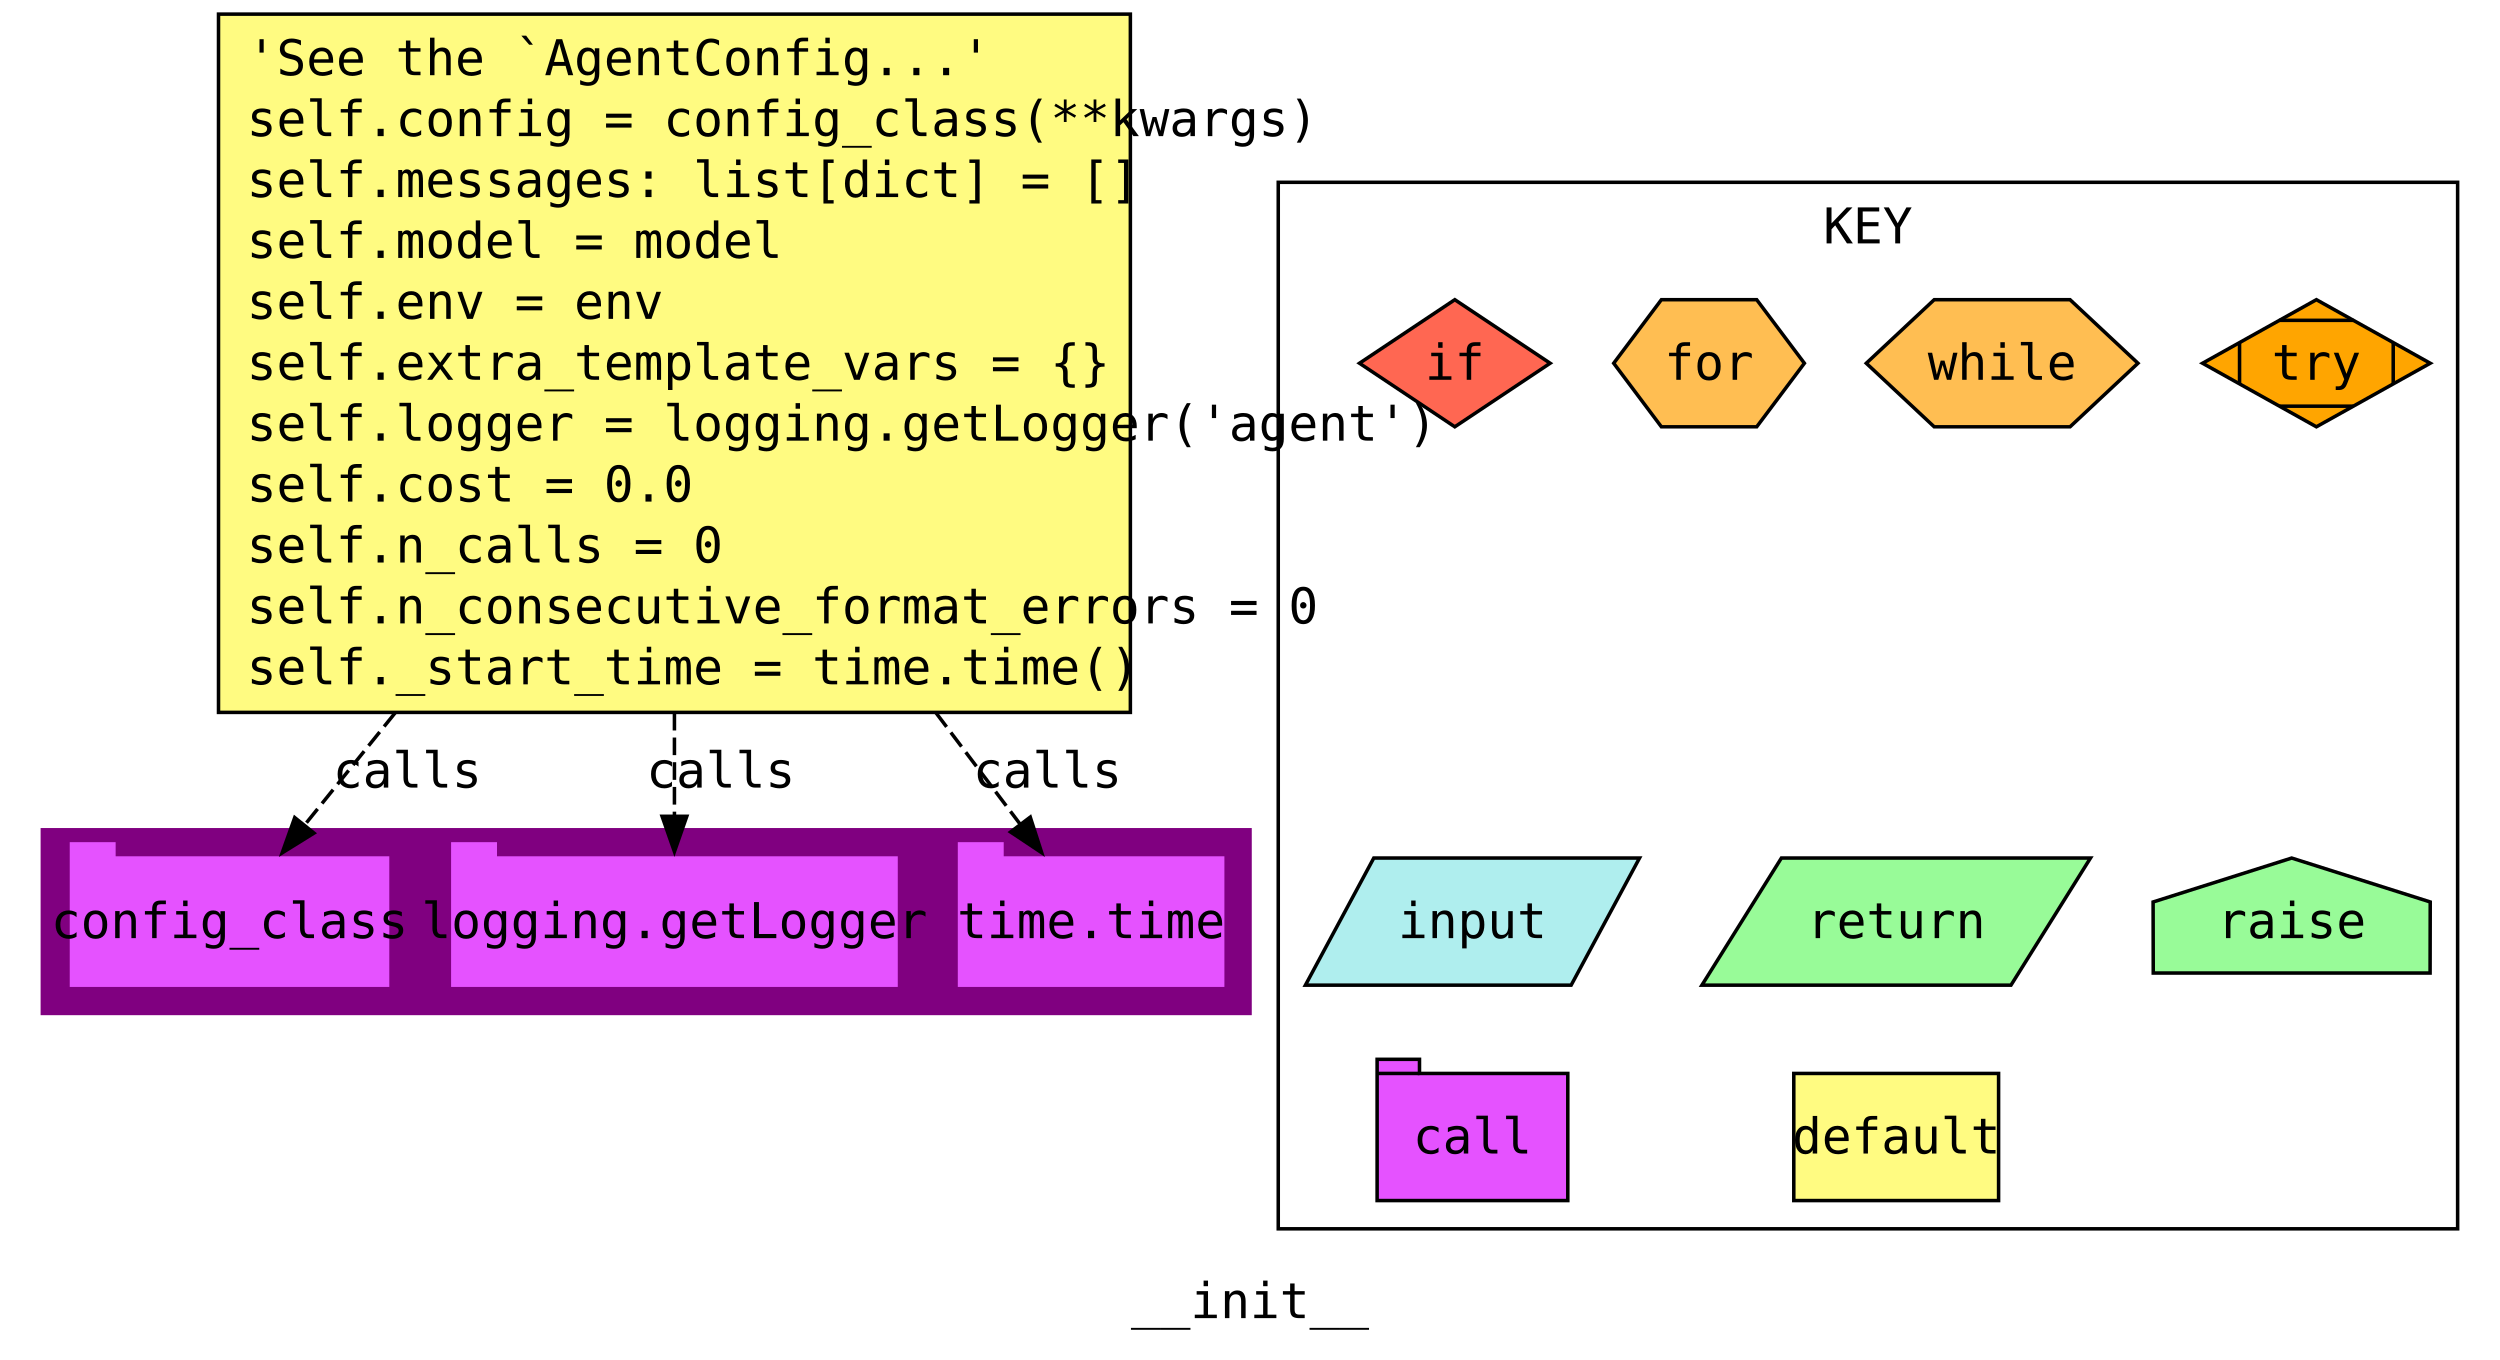
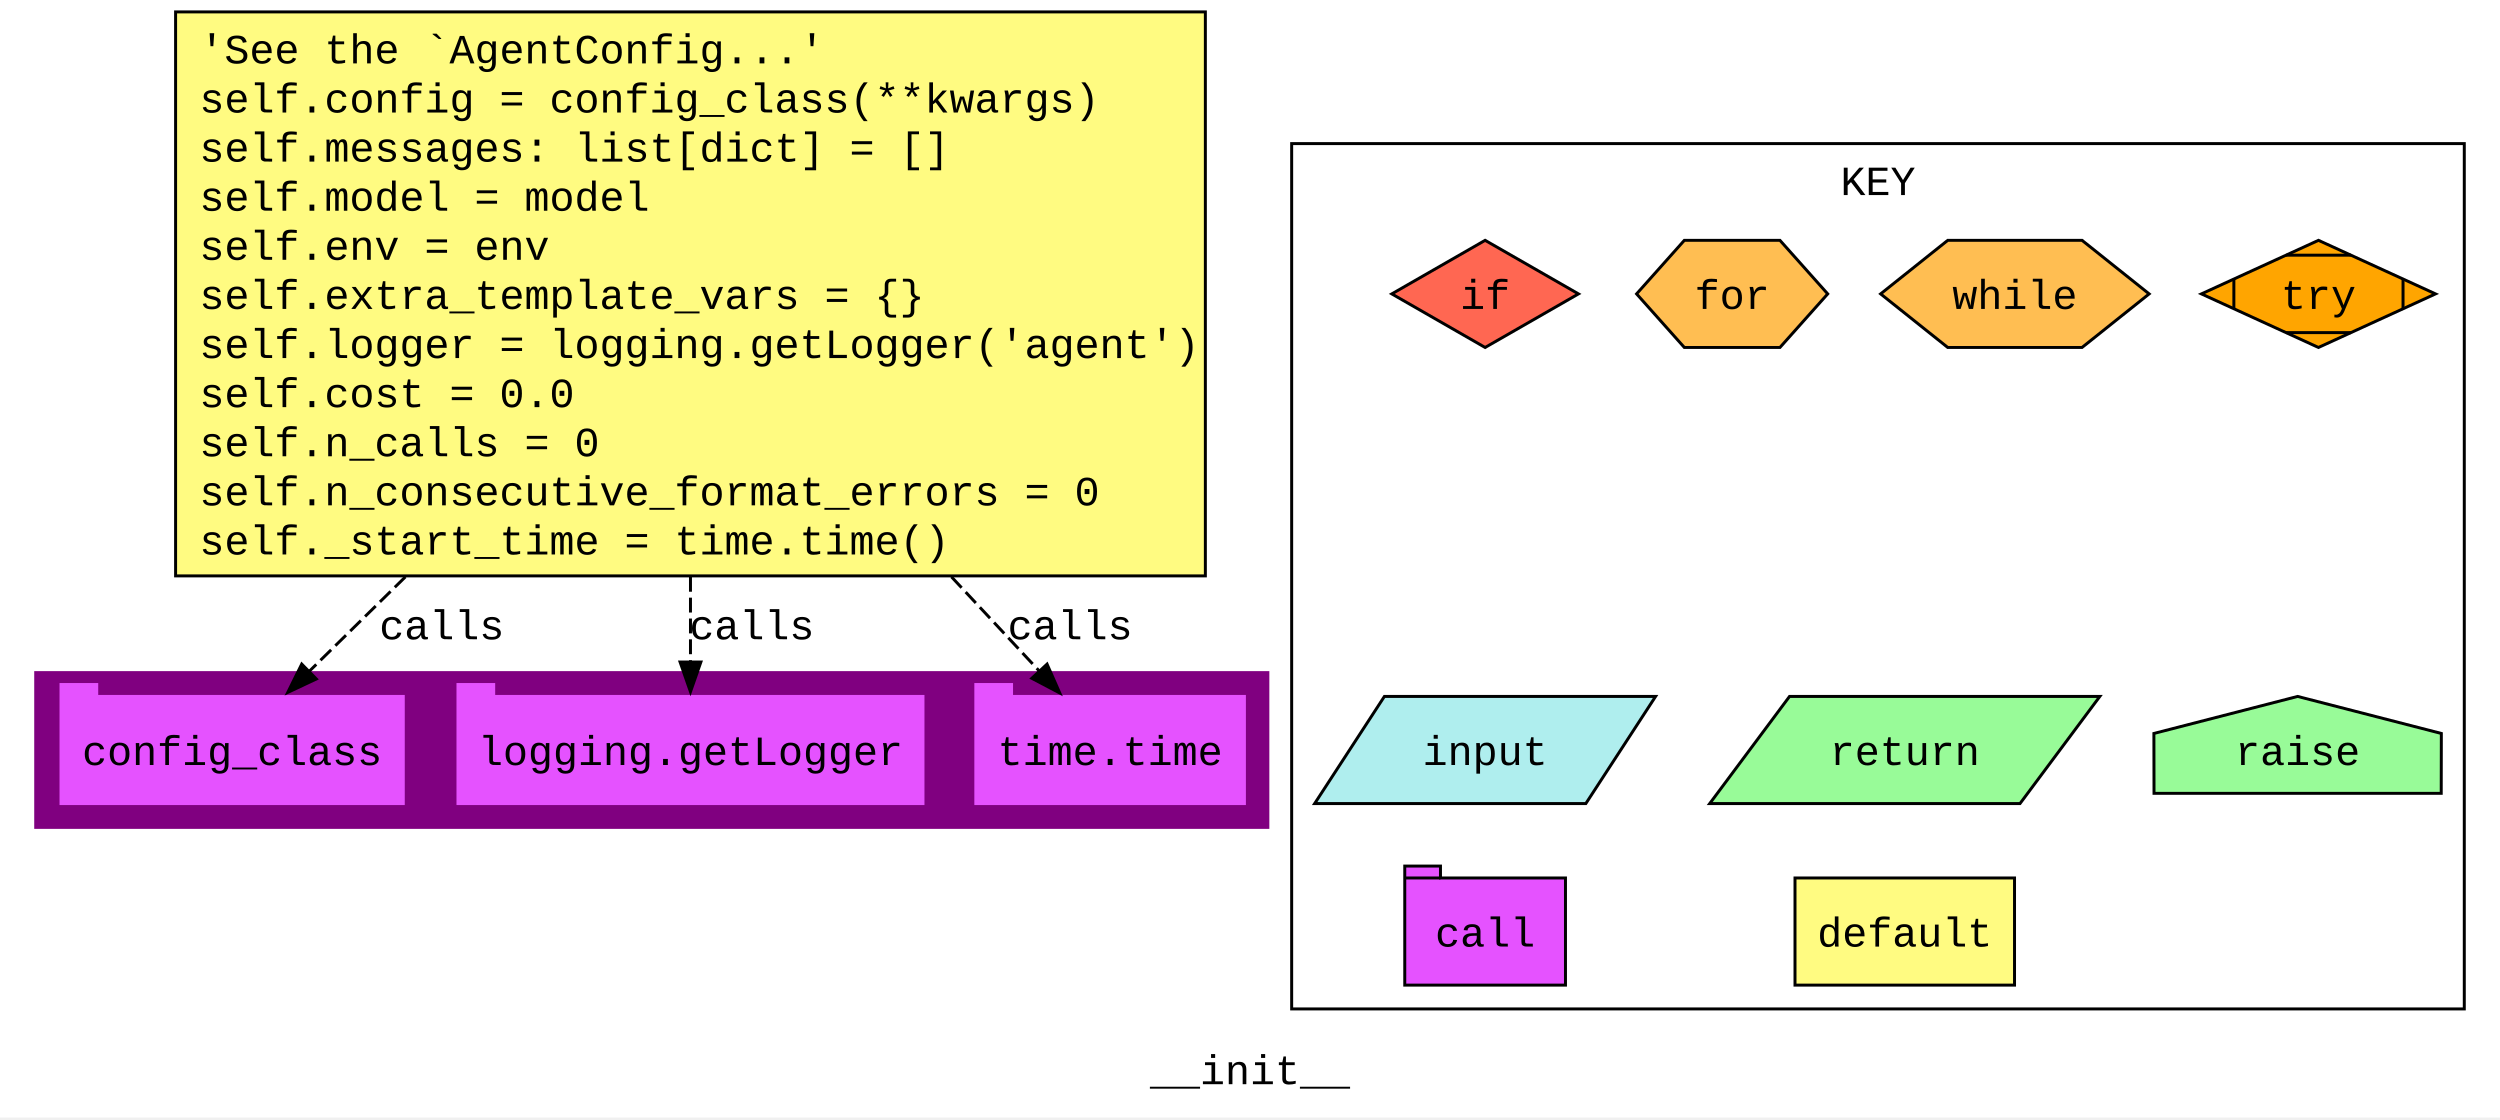
- <svg xmlns="http://www.w3.org/2000/svg" width="708pt" height="385pt" viewBox="0.00 0.00 708.00 385.00">
-   <g id="graph0" class="graph" transform="scale(1 1) rotate(0) translate(4 381.25)">
-     <polygon fill="white" stroke="none" points="-4,4 -4,-381.25 704,-381.25 704,4 -4,4" />
-     <text xml:space="preserve" text-anchor="middle" x="350" y="-7.95" font-family="DejaVu Sans Mono" font-size="14.00">__init__</text>
+ <svg xmlns="http://www.w3.org/2000/svg" width="840pt" height="376pt" viewBox="0.00 0.00 840.00 376.00">
+   <g id="graph0" class="graph" transform="scale(1 1) rotate(0) translate(4 371.5)">
+     <polygon fill="white" stroke="none" points="-4,4 -4,-371.5 836,-371.5 836,4 -4,4" />
+     <text xml:space="preserve" text-anchor="middle" x="416" y="-7.2" font-family="Courier New" font-size="14.00">__init__</text>
    <g id="clust1" class="cluster">
-       <polygon fill="purple" stroke="purple" points="8,-94.25 8,-146.25 350,-146.25 350,-94.25 8,-94.25" />
+       <polygon fill="purple" stroke="purple" points="8,-93.5 8,-145.5 422,-145.5 422,-93.5 8,-93.5" />
    </g>
    <g id="clust2" class="cluster">
-       <polygon fill="none" stroke="black" points="358,-33.25 358,-329.62 692,-329.62 692,-33.25 358,-33.25" />
-       <text xml:space="preserve" text-anchor="middle" x="525" y="-312.32" font-family="DejaVu Sans Mono" font-size="14.00">KEY</text>
+       <polygon fill="none" stroke="black" points="430,-32.5 430,-323.25 824,-323.25 824,-32.5 430,-32.5" />
+       <text xml:space="preserve" text-anchor="middle" x="627" y="-305.95" font-family="Courier New" font-size="14.00">KEY</text>
    </g>
    <g id="node1" class="node">
-       <polygon fill="#fffb81" stroke="black" points="316.12,-377.25 57.88,-377.25 57.88,-179.5 316.12,-179.5 316.12,-377.25" />
-       <text xml:space="preserve" text-anchor="start" x="65.88" y="-359.95" font-family="DejaVu Sans Mono" font-size="14.00">'See the `AgentConfig...'</text>
-       <text xml:space="preserve" text-anchor="start" x="65.88" y="-342.7" font-family="DejaVu Sans Mono" font-size="14.00">self.config = config_class(**kwargs)</text>
-       <text xml:space="preserve" text-anchor="start" x="65.88" y="-325.45" font-family="DejaVu Sans Mono" font-size="14.00">self.messages: list[dict] = []</text>
-       <text xml:space="preserve" text-anchor="start" x="65.88" y="-308.2" font-family="DejaVu Sans Mono" font-size="14.00">self.model = model</text>
-       <text xml:space="preserve" text-anchor="start" x="65.88" y="-290.95" font-family="DejaVu Sans Mono" font-size="14.00">self.env = env</text>
-       <text xml:space="preserve" text-anchor="start" x="65.88" y="-273.7" font-family="DejaVu Sans Mono" font-size="14.00">self.extra_template_vars = {}</text>
-       <text xml:space="preserve" text-anchor="start" x="65.88" y="-256.45" font-family="DejaVu Sans Mono" font-size="14.00">self.logger = logging.getLogger('agent')</text>
-       <text xml:space="preserve" text-anchor="start" x="65.88" y="-239.2" font-family="DejaVu Sans Mono" font-size="14.00">self.cost = 0.0</text>
-       <text xml:space="preserve" text-anchor="start" x="65.88" y="-221.95" font-family="DejaVu Sans Mono" font-size="14.00">self.n_calls = 0</text>
-       <text xml:space="preserve" text-anchor="start" x="65.88" y="-204.7" font-family="DejaVu Sans Mono" font-size="14.00">self.n_consecutive_format_errors = 0</text>
-       <text xml:space="preserve" text-anchor="start" x="65.88" y="-187.45" font-family="DejaVu Sans Mono" font-size="14.00">self._start_time = time.time()</text>
+       <polygon fill="#fffb81" stroke="black" points="401,-367.5 55,-367.5 55,-178 401,-178 401,-367.5" />
+       <text xml:space="preserve" text-anchor="start" x="63" y="-350.2" font-family="Courier New" font-size="14.00">'See the `AgentConfig...'</text>
+       <text xml:space="preserve" text-anchor="start" x="63" y="-333.7" font-family="Courier New" font-size="14.00">self.config = config_class(**kwargs)</text>
+       <text xml:space="preserve" text-anchor="start" x="63" y="-317.2" font-family="Courier New" font-size="14.00">self.messages: list[dict] = []</text>
+       <text xml:space="preserve" text-anchor="start" x="63" y="-300.7" font-family="Courier New" font-size="14.00">self.model = model</text>
+       <text xml:space="preserve" text-anchor="start" x="63" y="-284.2" font-family="Courier New" font-size="14.00">self.env = env</text>
+       <text xml:space="preserve" text-anchor="start" x="63" y="-267.7" font-family="Courier New" font-size="14.00">self.extra_template_vars = {}</text>
+       <text xml:space="preserve" text-anchor="start" x="63" y="-251.2" font-family="Courier New" font-size="14.00">self.logger = logging.getLogger('agent')</text>
+       <text xml:space="preserve" text-anchor="start" x="63" y="-234.7" font-family="Courier New" font-size="14.00">self.cost = 0.0</text>
+       <text xml:space="preserve" text-anchor="start" x="63" y="-218.2" font-family="Courier New" font-size="14.00">self.n_calls = 0</text>
+       <text xml:space="preserve" text-anchor="start" x="63" y="-201.7" font-family="Courier New" font-size="14.00">self.n_consecutive_format_errors = 0</text>
+       <text xml:space="preserve" text-anchor="start" x="63" y="-185.2" font-family="Courier New" font-size="14.00">self._start_time = time.time()</text>
    </g>
    <g id="node2" class="node">
-       <polygon fill="#e552ff" stroke="#e552ff" points="105.75,-138.25 28.25,-138.25 28.25,-142.25 16.25,-142.25 16.25,-102.25 105.75,-102.25 105.75,-138.25" />
-       <polyline fill="none" stroke="#e552ff" points="16.25,-138.25 28.25,-138.25" />
-       <text xml:space="preserve" text-anchor="middle" x="61" y="-115.58" font-family="DejaVu Sans Mono" font-size="14.00">config_class</text>
+       <polygon fill="#e552ff" stroke="#e552ff" points="131.5,-137.5 28.5,-137.5 28.5,-141.5 16.5,-141.5 16.5,-101.5 131.5,-101.5 131.5,-137.5" />
+       <polyline fill="none" stroke="#e552ff" points="16.5,-137.5 28.5,-137.5" />
+       <text xml:space="preserve" text-anchor="middle" x="74" y="-114.45" font-family="Courier New" font-size="14.00">config_class</text>
    </g>
    <g id="edge1" class="edge">
-       <path fill="none" stroke="black" stroke-dasharray="5,2" d="M107.92,-179.39C98.52,-167.74 89.64,-156.74 82.18,-147.5" />
-       <polygon fill="black" stroke="black" points="84.92,-145.32 75.92,-139.73 79.47,-149.71 84.92,-145.32" />
-       <text xml:space="preserve" text-anchor="middle" x="111.36" y="-158.2" font-family="DejaVu Sans Mono" font-size="14.00">calls</text>
+       <path fill="none" stroke="black" stroke-dasharray="5,2" d="M132.22,-177.68C120.33,-166 109.07,-154.94 99.68,-145.72" />
+       <polygon fill="black" stroke="black" points="102.28,-143.37 92.7,-138.86 97.38,-148.37 102.28,-143.37" />
+       <text xml:space="preserve" text-anchor="middle" x="144.44" y="-156.7" font-family="Courier New" font-size="14.00">calls</text>
    </g>
    <g id="node3" class="node">
-       <polygon fill="#e552ff" stroke="#e552ff" points="249.75,-138.25 136.25,-138.25 136.25,-142.25 124.25,-142.25 124.25,-102.25 249.75,-102.25 249.75,-138.25" />
-       <polyline fill="none" stroke="#e552ff" points="124.25,-138.25 136.25,-138.25" />
-       <text xml:space="preserve" text-anchor="middle" x="187" y="-115.58" font-family="DejaVu Sans Mono" font-size="14.00">logging.getLogger</text>
+       <polygon fill="#e552ff" stroke="#e552ff" points="306.12,-137.5 161.88,-137.5 161.88,-141.5 149.88,-141.5 149.88,-101.5 306.12,-101.5 306.12,-137.5" />
+       <polyline fill="none" stroke="#e552ff" points="149.88,-137.5 161.88,-137.5" />
+       <text xml:space="preserve" text-anchor="middle" x="228" y="-114.45" font-family="Courier New" font-size="14.00">logging.getLogger</text>
    </g>
    <g id="edge2" class="edge">
-       <path fill="none" stroke="black" stroke-dasharray="5,2" d="M187,-179.39C187,-168.73 187,-158.6 187,-149.87" />
-       <polygon fill="black" stroke="black" points="190.5,-150.07 187,-140.07 183.5,-150.07 190.5,-150.07" />
-       <text xml:space="preserve" text-anchor="middle" x="200.12" y="-158.2" font-family="DejaVu Sans Mono" font-size="14.00">calls</text>
+       <path fill="none" stroke="black" stroke-dasharray="5,2" d="M228,-177.68C228,-167.35 228,-157.5 228,-148.99" />
+       <polygon fill="black" stroke="black" points="231.5,-149.07 228,-139.07 224.5,-149.07 231.5,-149.07" />
+       <text xml:space="preserve" text-anchor="middle" x="248.62" y="-156.7" font-family="Courier New" font-size="14.00">calls</text>
    </g>
    <g id="node4" class="node">
-       <polygon fill="#e552ff" stroke="#e552ff" points="342.25,-138.25 279.75,-138.25 279.75,-142.25 267.75,-142.25 267.75,-102.25 342.25,-102.25 342.25,-138.25" />
-       <polyline fill="none" stroke="#e552ff" points="267.75,-138.25 279.75,-138.25" />
-       <text xml:space="preserve" text-anchor="middle" x="305" y="-115.58" font-family="DejaVu Sans Mono" font-size="14.00">time.time</text>
+       <polygon fill="#e552ff" stroke="#e552ff" points="414.12,-137.5 335.88,-137.5 335.88,-141.5 323.88,-141.5 323.88,-101.5 414.12,-101.5 414.12,-137.5" />
+       <polyline fill="none" stroke="#e552ff" points="323.88,-137.5 335.88,-137.5" />
+       <text xml:space="preserve" text-anchor="middle" x="369" y="-114.45" font-family="Courier New" font-size="14.00">time.time</text>
    </g>
    <g id="edge3" class="edge">
-       <path fill="none" stroke="black" stroke-dasharray="5,2" d="M261.06,-179.39C269.86,-167.74 278.18,-156.74 285.16,-147.5" />
-       <polygon fill="black" stroke="black" points="287.77,-149.85 291.01,-139.76 282.19,-145.63 287.77,-149.85" />
-       <text xml:space="preserve" text-anchor="middle" x="292.64" y="-158.2" font-family="DejaVu Sans Mono" font-size="14.00">calls</text>
+       <path fill="none" stroke="black" stroke-dasharray="5,2" d="M315.69,-177.68C326.56,-166.03 336.84,-154.99 345.43,-145.79" />
+       <polygon fill="black" stroke="black" points="347.81,-148.36 352.07,-138.66 342.69,-143.59 347.81,-148.36" />
+       <text xml:space="preserve" text-anchor="middle" x="355.55" y="-156.7" font-family="Courier New" font-size="14.00">calls</text>
    </g>
    <g id="node5" class="node">
-       <polygon fill="#afeeee" stroke="black" points="460.31,-138.25 385.05,-138.25 365.69,-102.25 440.95,-102.25 460.31,-138.25" />
-       <text xml:space="preserve" text-anchor="middle" x="413" y="-115.58" font-family="DejaVu Sans Mono" font-size="14.00">input</text>
+       <polygon fill="#afeeee" stroke="black" points="552.28,-137.5 461.16,-137.5 437.72,-101.5 528.84,-101.5 552.28,-137.5" />
+       <text xml:space="preserve" text-anchor="middle" x="495" y="-114.45" font-family="Courier New" font-size="14.00">input</text>
    </g>
    <g id="node10" class="node">
-       <polygon fill="#e552ff" stroke="black" points="440,-77.25 398,-77.25 398,-81.25 386,-81.25 386,-41.25 440,-41.25 440,-77.25" />
-       <polyline fill="none" stroke="black" points="386,-77.25 398,-77.25" />
-       <text xml:space="preserve" text-anchor="middle" x="413" y="-54.58" font-family="DejaVu Sans Mono" font-size="14.00">call</text>
+       <polygon fill="#e552ff" stroke="black" points="522,-76.5 480,-76.5 480,-80.5 468,-80.5 468,-40.5 522,-40.5 522,-76.5" />
+       <polyline fill="none" stroke="black" points="468,-76.5 480,-76.5" />
+       <text xml:space="preserve" text-anchor="middle" x="495" y="-53.45" font-family="Courier New" font-size="14.00">call</text>
    </g>
    <g id="node6" class="node">
-       <polygon fill="#fffb81" stroke="black" points="562,-77.25 504,-77.25 504,-41.25 562,-41.25 562,-77.25" />
-       <text xml:space="preserve" text-anchor="middle" x="533" y="-54.58" font-family="DejaVu Sans Mono" font-size="14.00">default</text>
+       <polygon fill="#fffb81" stroke="black" points="672.88,-76.5 599.12,-76.5 599.12,-40.5 672.88,-40.5 672.88,-76.5" />
+       <text xml:space="preserve" text-anchor="middle" x="636" y="-53.45" font-family="Courier New" font-size="14.00">default</text>
    </g>
    <g id="node7" class="node">
-       <polygon fill="#ff6752" stroke="black" points="408,-296.38 381,-278.38 408,-260.38 435,-278.38 408,-296.38" />
-       <text xml:space="preserve" text-anchor="middle" x="408" y="-273.7" font-family="DejaVu Sans Mono" font-size="14.00">if</text>
+       <polygon fill="#ff6752" stroke="black" points="495,-290.75 463.64,-272.75 495,-254.75 526.36,-272.75 495,-290.75" />
+       <text xml:space="preserve" text-anchor="middle" x="495" y="-267.7" font-family="Courier New" font-size="14.00">if</text>
    </g>
    <g id="node8" class="node">
-       <polygon fill="#ffbe52" stroke="black" points="507,-278.38 493.5,-296.37 466.5,-296.37 453,-278.38 466.5,-260.38 493.5,-260.38 507,-278.38" />
-       <text xml:space="preserve" text-anchor="middle" x="480" y="-273.7" font-family="DejaVu Sans Mono" font-size="14.00">for</text>
+       <polygon fill="#ffbe52" stroke="black" points="610.11,-272.75 594.06,-290.75 561.94,-290.75 545.89,-272.75 561.94,-254.75 594.06,-254.75 610.11,-272.75" />
+       <text xml:space="preserve" text-anchor="middle" x="578" y="-267.7" font-family="Courier New" font-size="14.00">for</text>
    </g>
    <g id="node11" class="node">
-       <polygon fill="#98fb98" stroke="black" points="588.02,-138.25 500.49,-138.25 477.98,-102.25 565.51,-102.25 588.02,-138.25" />
-       <text xml:space="preserve" text-anchor="middle" x="533" y="-115.58" font-family="DejaVu Sans Mono" font-size="14.00">return</text>
+       <polygon fill="#98fb98" stroke="black" points="701.54,-137.5 597.28,-137.5 570.46,-101.5 674.72,-101.5 701.54,-137.5" />
+       <text xml:space="preserve" text-anchor="middle" x="636" y="-114.45" font-family="Courier New" font-size="14.00">return</text>
    </g>
    <g id="node9" class="node">
-       <polygon fill="#ffbe52" stroke="black" points="601.47,-278.38 582.24,-296.37 543.76,-296.37 524.53,-278.38 543.76,-260.38 582.24,-260.38 601.47,-278.38" />
-       <text xml:space="preserve" text-anchor="middle" x="563" y="-273.7" font-family="DejaVu Sans Mono" font-size="14.00">while</text>
+       <polygon fill="#ffbe52" stroke="black" points="718.11,-272.75 695.56,-290.75 650.44,-290.75 627.89,-272.75 650.44,-254.75 695.56,-254.75 718.11,-272.75" />
+       <text xml:space="preserve" text-anchor="middle" x="673" y="-267.7" font-family="Courier New" font-size="14.00">while</text>
    </g>
    <g id="node12" class="node">
-       <polygon fill="orange" stroke="black" points="652,-296.38 619.76,-278.38 652,-260.38 684.24,-278.38 652,-296.38" />
-       <polyline fill="none" stroke="black" points="630.24,-284.22 630.24,-272.53" />
-       <polyline fill="none" stroke="black" points="641.52,-266.22 662.48,-266.22" />
-       <polyline fill="none" stroke="black" points="673.76,-272.53 673.76,-284.22" />
-       <polyline fill="none" stroke="black" points="662.48,-290.53 641.52,-290.53" />
-       <text xml:space="preserve" text-anchor="middle" x="652" y="-273.7" font-family="DejaVu Sans Mono" font-size="14.00">try</text>
+       <polygon fill="orange" stroke="black" points="775,-290.75 735.67,-272.75 775,-254.75 814.33,-272.75 775,-290.75" />
+       <polyline fill="none" stroke="black" points="746.58,-277.74 746.58,-267.76" />
+       <polyline fill="none" stroke="black" points="764.09,-259.74 785.91,-259.74" />
+       <polyline fill="none" stroke="black" points="803.42,-267.76 803.42,-277.74" />
+       <polyline fill="none" stroke="black" points="785.91,-285.76 764.09,-285.76" />
+       <text xml:space="preserve" text-anchor="middle" x="775" y="-267.7" font-family="Courier New" font-size="14.00">try</text>
    </g>
    <g id="node13" class="node">
-       <polygon fill="#98fb98" stroke="black" points="684.24,-125.81 645,-138.25 605.76,-125.81 605.8,-105.69 684.2,-105.69 684.24,-125.81" />
-       <text xml:space="preserve" text-anchor="middle" x="645" y="-115.58" font-family="DejaVu Sans Mono" font-size="14.00">raise</text>
+       <polygon fill="#98fb98" stroke="black" points="816.29,-125.06 768,-137.5 719.71,-125.06 719.75,-104.94 816.25,-104.94 816.29,-125.06" />
+       <text xml:space="preserve" text-anchor="middle" x="768" y="-114.45" font-family="Courier New" font-size="14.00">raise</text>
    </g>
  </g>
</svg>
